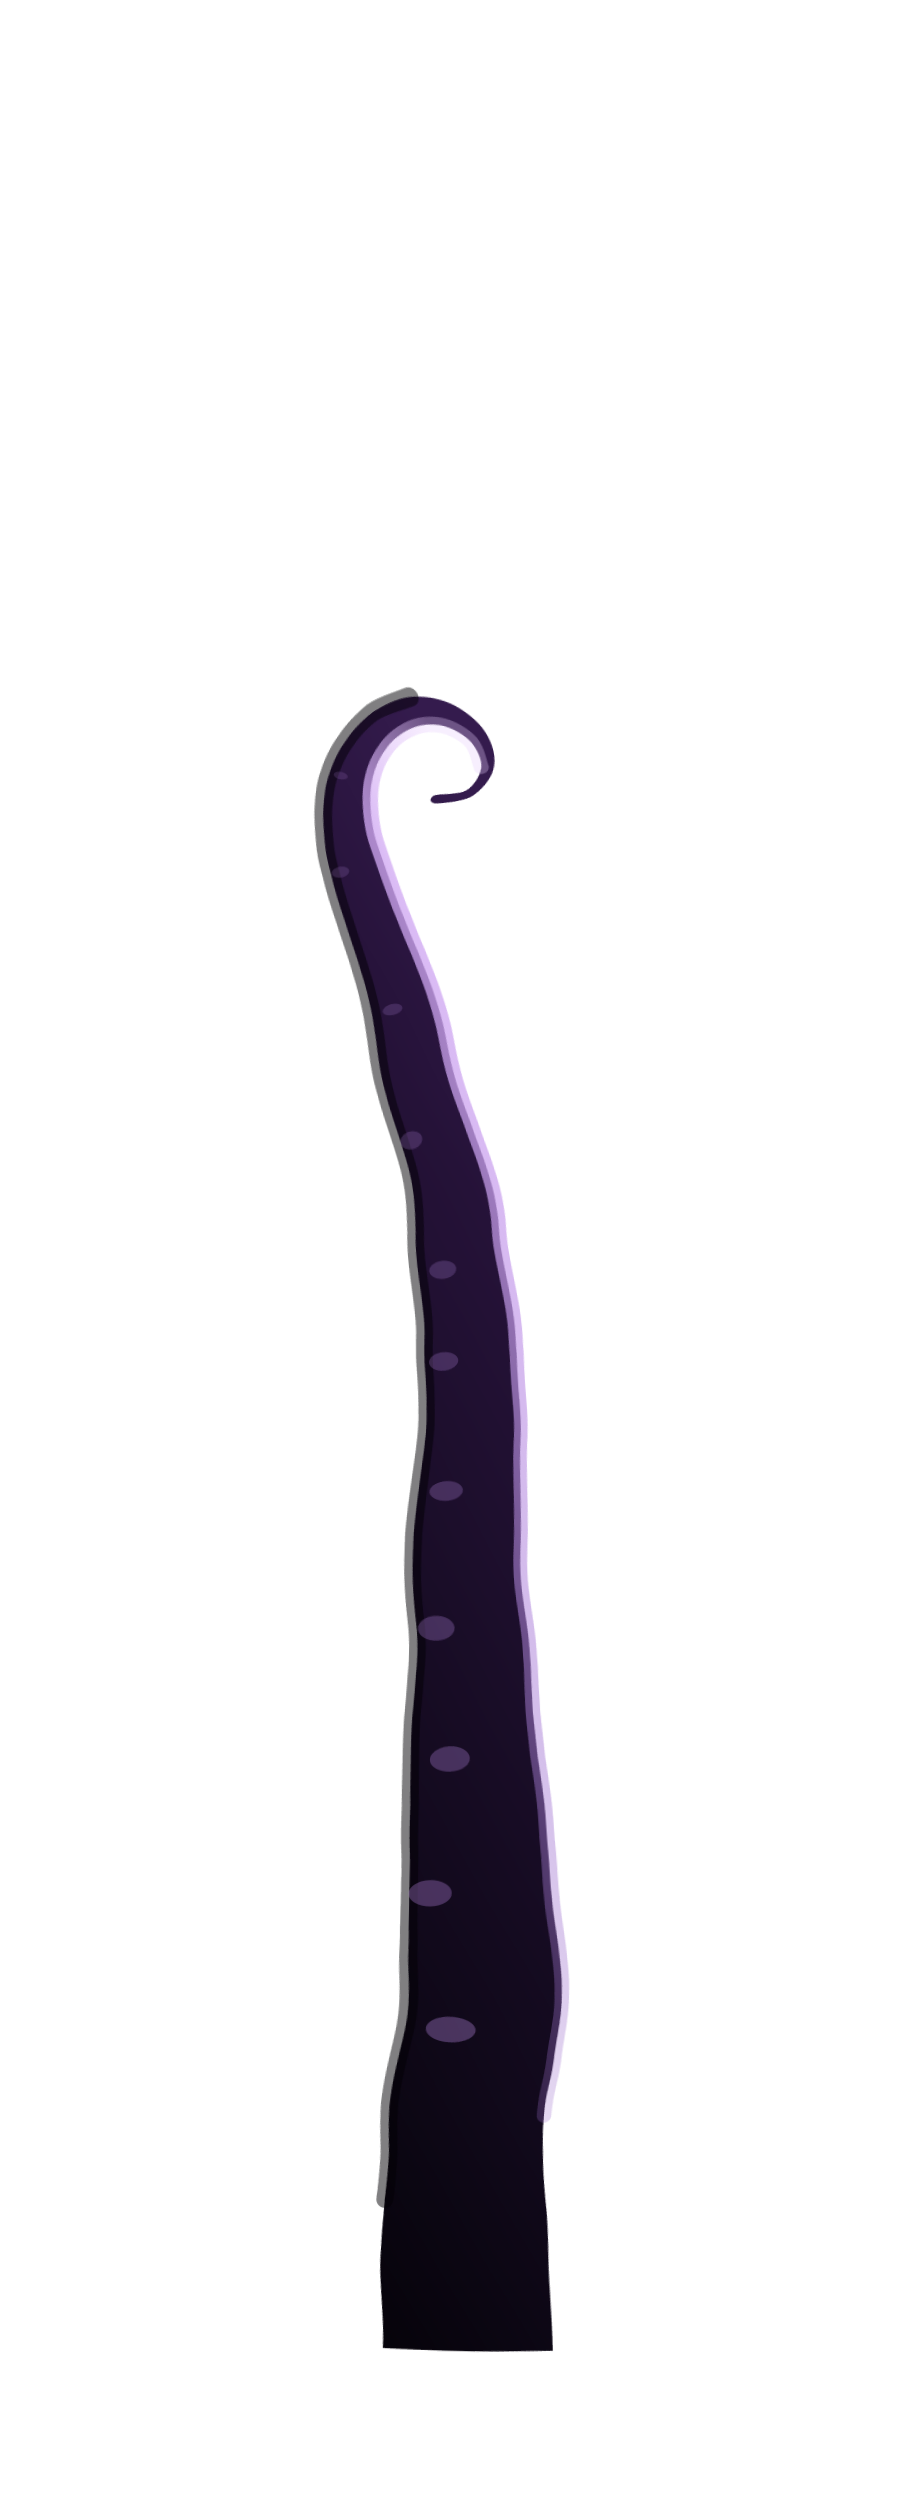
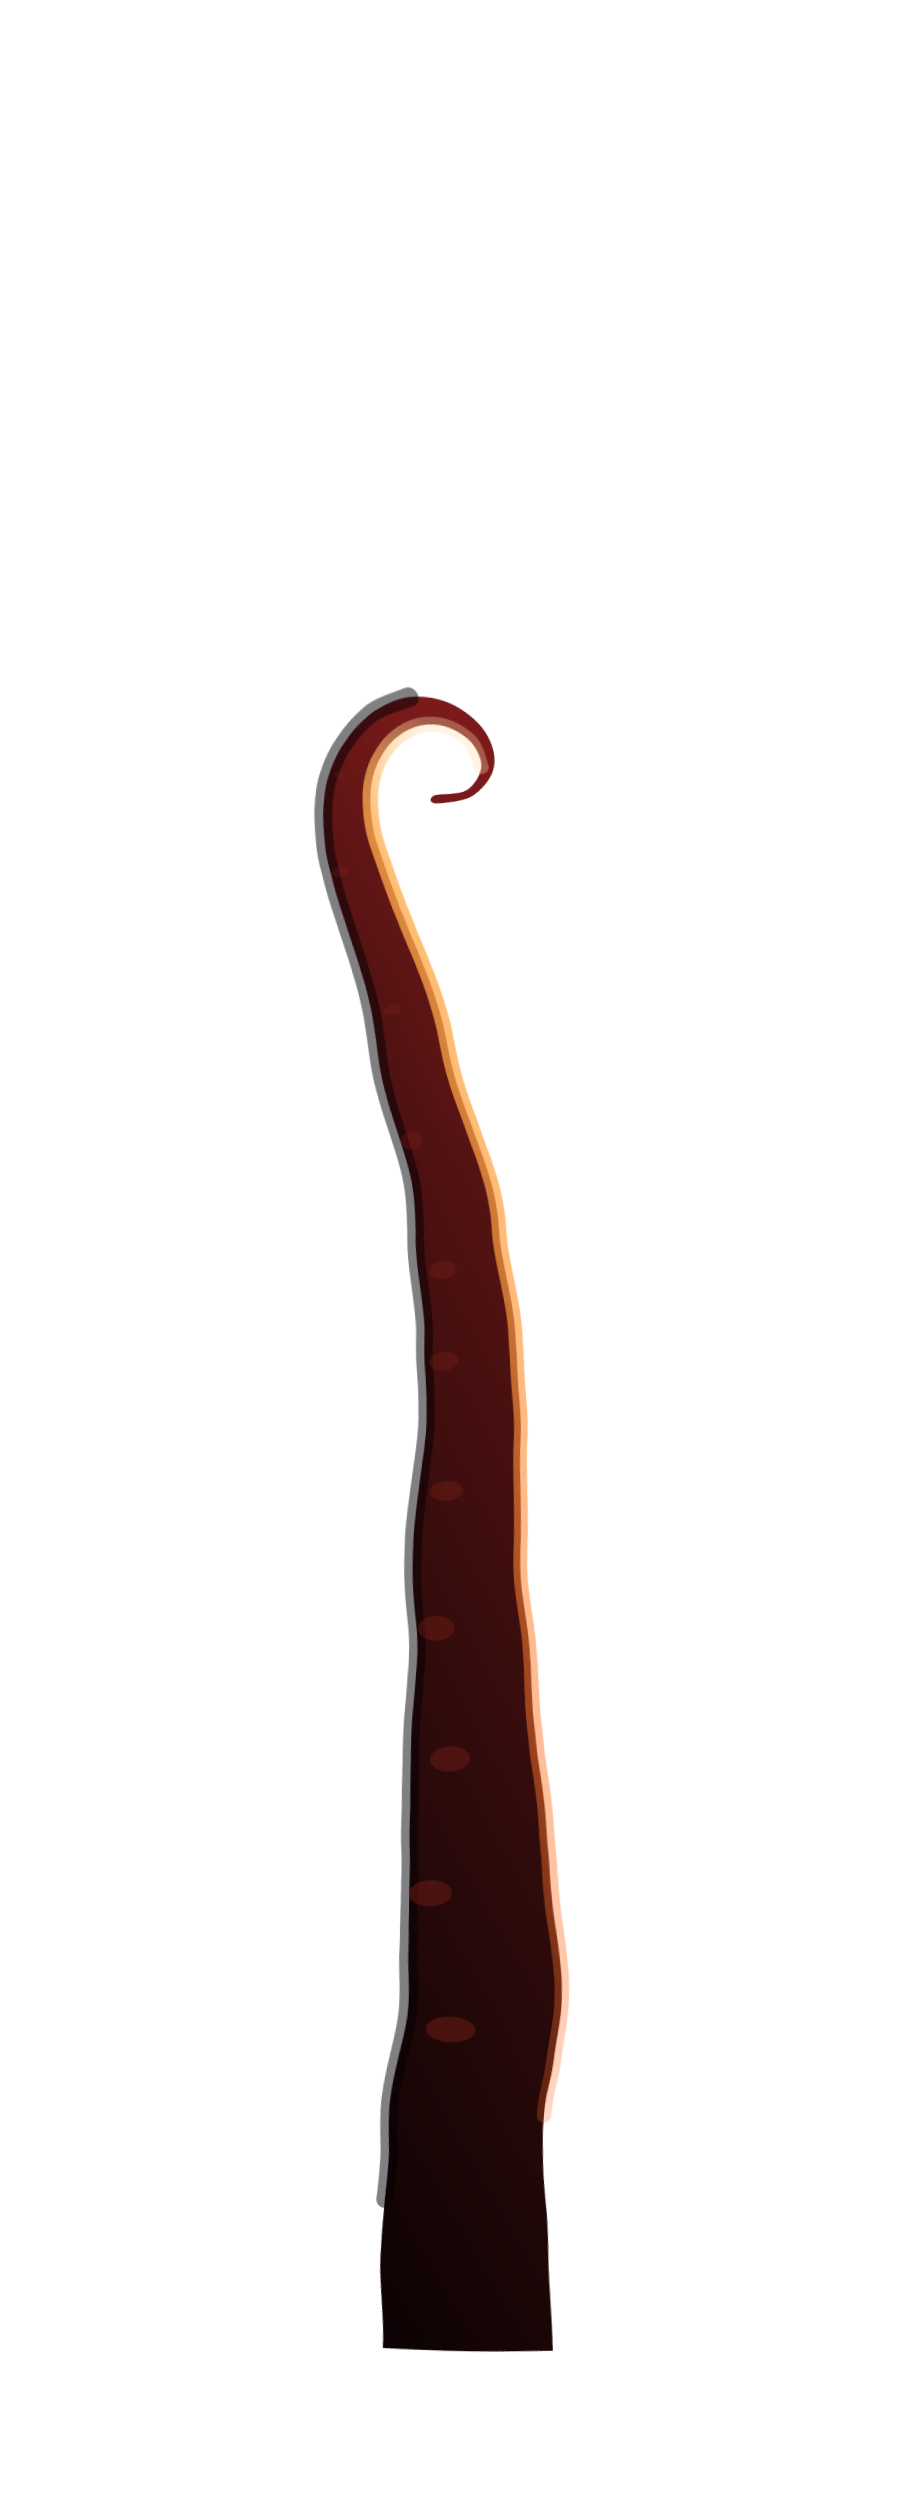
<svg xmlns="http://www.w3.org/2000/svg" viewBox="0 0 140 380">
  <defs>
    <linearGradient id="b" x1="0.1" y1="1" x2="0.35" y2="0">
-       <stop offset="0" stop-color="#050309" />
-       <stop offset="0.42" stop-color="#150b21" />
-       <stop offset="0.78" stop-color="#251238" />
-       <stop offset="1" stop-color="#341b4d" />
+       <stop offset="0" stop-color="#0a0203" />
+       <stop offset="0.42" stop-color="#2c0a0a" />
+       <stop offset="0.78" stop-color="#521212" />
+       <stop offset="1" stop-color="#7a1a1a" />
    </linearGradient>
    <linearGradient id="r" x1="0" y1="1" x2="0.3" y2="0">
-       <stop offset="0" stop-color="#8c5abe" stop-opacity="0" />
-       <stop offset="0.5" stop-color="#a97fd6" stop-opacity="0.5" />
-       <stop offset="0.85" stop-color="#d0a8f2" stop-opacity="0.78" />
-       <stop offset="1" stop-color="#e8cdfd" stop-opacity="0.32" />
+       <stop offset="0" stop-color="#ff5a1e" stop-opacity="0" />
+       <stop offset="0.5" stop-color="#ff7a2e" stop-opacity="0.5" />
+       <stop offset="0.85" stop-color="#ffab4a" stop-opacity="0.78" />
+       <stop offset="1" stop-color="#ffe0b0" stop-opacity="0.32" />
    </linearGradient>
    <filter id="f" x="-25%" y="-10%" width="150%" height="120%">
      <feTurbulence type="fractalNoise" seed="3" baseFrequency="0.013 0.032" numOctaves="2" result="n" />
      <feDisplacementMap in="SourceGraphic" in2="n" scale="6" />
    </filter>
  </defs>
  <g filter="url(#f)">
    <path d="M57,355.7C57.1,354.5 57.2,351 57.4,348.7C57.6,346.3 57.8,343.9 58.1,341.6C58.3,339.2 58.6,336.9 58.8,334.6C59.1,332.3 59.4,330.1 59.7,327.8C59.9,325.6 60.2,323.4 60.4,321.1C60.7,318.9 60.9,316.7 61.1,314.5C61.3,312.4 61.5,310.2 61.7,308C61.9,305.8 62,303.6 62.1,301.4C62.2,299.2 62.3,297 62.4,294.8C62.4,292.6 62.5,290.4 62.5,288.2C62.5,286 62.6,283.7 62.6,281.5C62.6,279.2 62.6,277 62.6,274.7C62.5,272.4 62.5,270.1 62.5,267.9C62.5,265.6 62.5,263.3 62.5,261C62.6,258.7 62.6,256.4 62.6,254.1C62.7,251.8 62.7,249.4 62.8,247.1C62.8,244.8 62.9,242.5 63,240.3C63.1,238 63.2,235.7 63.2,233.4C63.3,231.1 63.4,228.9 63.5,226.6C63.6,224.3 63.7,222.1 63.8,219.8C63.8,217.6 63.9,215.4 63.9,213.2C64,210.9 64,208.7 63.9,206.5C63.9,204.3 63.9,202.1 63.8,199.9C63.7,197.7 63.6,195.5 63.4,193.3C63.2,191.2 63,189 62.8,186.8C62.5,184.6 62.2,182.4 61.9,180.3C61.6,178.1 61.2,175.9 60.8,173.7C60.4,171.5 59.9,169.4 59.5,167.2C59,165 58.5,162.8 58,160.6C57.5,158.4 56.9,156.3 56.4,154.1C55.8,151.9 55.3,149.7 54.7,147.5C54.2,145.2 53.6,143 53.1,140.8C52.5,138.6 51.9,136.1 51.5,134.1C51,132.1 50.7,130.8 50.5,129C50.3,127.3 50,125.5 50,123.6C50,121.8 50.1,119.8 50.6,118C51,116.2 51.7,114.2 52.7,112.6C53.6,110.9 55,109.3 56.5,108.1C58.1,107 60.1,106 62,105.7C63.9,105.4 66.1,105.6 67.9,106.3C69.6,107 71.5,108.4 72.4,109.9C73.4,111.5 73.9,113.8 73.6,115.5C73.4,117.2 72.2,119.3 71,120.4C69.7,121.4 66.9,121.8 66,121.9C65.1,121.9 64.9,121 65.6,120.5C66.3,120.1 69.1,120.2 70.1,119.3C71.1,118.4 71.7,116.6 71.8,115.3C71.8,114 71.1,112.5 70.3,111.5C69.4,110.5 68,109.8 66.8,109.5C65.6,109.2 64.1,109.3 62.9,109.7C61.7,110.1 60.5,110.9 59.6,111.8C58.7,112.7 58,113.9 57.5,115.1C57,116.3 56.7,117.7 56.6,119.1C56.5,120.4 56.6,121.8 56.8,123.2C57,124.7 57.3,126.1 57.7,127.6C58.1,129 58.6,130.2 59.2,132C59.8,133.8 60.6,136.3 61.3,138.4C62.1,140.5 62.8,142.7 63.6,144.8C64.3,147 65.1,149.1 65.8,151.3C66.5,153.4 67.3,155.6 68,157.8C68.7,160 69.4,162.2 70.1,164.4C70.8,166.6 71.5,168.9 72.1,171.1C72.7,173.4 73.3,175.6 73.8,177.9C74.4,180.2 74.9,182.5 75.4,184.8C75.8,187.1 76.2,189.4 76.6,191.7C77,194.1 77.3,196.4 77.6,198.7C77.9,201.1 78.1,203.4 78.4,205.7C78.6,208.1 78.7,210.4 78.9,212.7C79.1,215.1 79.2,217.4 79.3,219.7C79.4,222 79.5,224.3 79.6,226.6C79.7,228.9 79.8,231.1 79.9,233.4C80,235.7 80,237.9 80.1,240.2C80.2,242.4 80.4,244.7 80.5,246.9C80.6,249.2 80.7,251.4 80.9,253.6C81,255.9 81.2,258.1 81.3,260.4C81.5,262.6 81.7,264.8 81.8,267.1C82,269.4 82.2,271.6 82.4,273.9C82.6,276.2 82.7,278.4 82.9,280.7C83.1,283 83.2,285.3 83.4,287.7C83.5,290 83.7,292.3 83.8,294.6C83.9,297 84,299.3 84,301.7C84.1,304 84.1,306.4 84.1,308.8C84.1,311.1 84.1,313.5 84.1,315.8C84,318.2 83.9,320.5 83.9,322.8C83.8,325.1 83.7,327.5 83.6,329.7C83.5,332 83.3,334.3 83.3,336.5C83.2,338.8 83.1,341 83,343.2C82.9,345.4 82.9,347.5 82.9,349.7C82.9,351.9 83,355.2 83,356.3Z" fill="url(#b)" />
    <path d="M58.8,334.6C59,333.5 59.4,330.1 59.7,327.8C59.9,325.6 60.2,323.4 60.4,321.1C60.7,318.9 60.9,316.7 61.1,314.5C61.3,312.4 61.5,310.2 61.7,308C61.9,305.8 62,303.6 62.1,301.4C62.2,299.2 62.3,297 62.4,294.8C62.4,292.6 62.5,290.4 62.5,288.2C62.5,286 62.6,283.7 62.6,281.5C62.6,279.2 62.6,277 62.6,274.7C62.5,272.4 62.5,270.1 62.5,267.9C62.5,265.6 62.5,263.3 62.5,261C62.6,258.7 62.6,256.4 62.6,254.1C62.7,251.8 62.7,249.4 62.8,247.1C62.8,244.8 62.9,242.5 63,240.3C63.1,238 63.2,235.7 63.2,233.4C63.3,231.1 63.4,228.9 63.5,226.6C63.6,224.3 63.7,222.1 63.8,219.8C63.8,217.6 63.9,215.4 63.9,213.2C64,210.9 64,208.7 63.9,206.5C63.9,204.3 63.9,202.1 63.8,199.9C63.7,197.7 63.6,195.5 63.4,193.3C63.2,191.2 63,189 62.8,186.8C62.5,184.6 62.2,182.4 61.9,180.3C61.6,178.1 61.2,175.9 60.8,173.7C60.4,171.5 59.9,169.4 59.5,167.2C59,165 58.5,162.8 58,160.6C57.5,158.4 56.9,156.3 56.4,154.1C55.8,151.9 55.3,149.7 54.7,147.5C54.2,145.2 53.6,143 53.1,140.8C52.5,138.6 51.9,136.1 51.5,134.1C51,132.1 50.7,130.8 50.5,129C50.3,127.3 50,125.5 50,123.6C50,121.8 50.1,119.8 50.6,118C51,116.2 51.7,114.2 52.7,112.6C53.6,110.9 55,109.3 56.5,108.1C58.1,107 61.1,106.1 62,105.7" fill="none" stroke="rgba(2,1,5,0.5)" stroke-width="2.6" stroke-linecap="round" />
    <path d="M83.9,322.8C83.9,321.7 84,318.2 84.1,315.8C84.1,313.5 84.1,311.1 84.1,308.8C84.1,306.4 84.1,304 84,301.7C84,299.3 83.9,297 83.8,294.6C83.7,292.3 83.5,290 83.4,287.7C83.2,285.3 83.1,283 82.9,280.7C82.7,278.4 82.6,276.2 82.4,273.9C82.2,271.6 82,269.4 81.8,267.1C81.7,264.8 81.5,262.6 81.3,260.4C81.2,258.1 81,255.9 80.9,253.6C80.7,251.4 80.6,249.2 80.5,246.9C80.4,244.7 80.2,242.4 80.1,240.2C80,237.9 80,235.7 79.9,233.4C79.8,231.1 79.7,228.9 79.6,226.6C79.5,224.3 79.4,222 79.3,219.7C79.2,217.4 79.1,215.1 78.9,212.7C78.7,210.4 78.6,208.1 78.4,205.7C78.1,203.4 77.9,201.1 77.6,198.7C77.3,196.4 77,194.1 76.6,191.7C76.2,189.4 75.8,187.1 75.4,184.8C74.9,182.5 74.4,180.2 73.8,177.9C73.3,175.6 72.7,173.4 72.1,171.1C71.5,168.9 70.8,166.6 70.1,164.4C69.4,162.2 68.7,160 68,157.8C67.3,155.6 66.5,153.4 65.8,151.3C65.1,149.1 64.3,147 63.6,144.8C62.8,142.7 62.1,140.5 61.3,138.4C60.6,136.3 59.8,133.8 59.2,132C58.6,130.2 58.1,129 57.7,127.6C57.3,126.1 57,124.7 56.8,123.2C56.6,121.8 56.5,120.4 56.6,119.1C56.7,117.7 57,116.3 57.5,115.1C58,113.9 58.7,112.7 59.6,111.8C60.5,110.9 61.7,110.1 62.9,109.7C64.1,109.3 65.6,109.2 66.8,109.5C68,109.8 69.4,110.5 70.3,111.5C71.1,112.5 71.5,114.7 71.8,115.3" fill="none" stroke="url(#r)" stroke-width="2.2" stroke-linecap="round" />
-     <g fill="#a87bd0">
+     <g fill="#8a2419">
      <ellipse cx="68.2" cy="308.2" rx="3.6" ry="2.2" opacity="0.38" transform="rotate(-178 68.2 308.2)" />
      <ellipse cx="65.7" cy="288.1" rx="3.3" ry="2" opacity="0.36" transform="rotate(179 65.7 288.1)" />
      <ellipse cx="68.6" cy="267.6" rx="3.1" ry="1.9" opacity="0.34" transform="rotate(178 68.6 267.6)" />
      <ellipse cx="65.9" cy="247.1" rx="2.9" ry="1.7" opacity="0.32" transform="rotate(179 65.9 247.1)" />
      <ellipse cx="67.8" cy="226.6" rx="2.6" ry="1.6" opacity="0.3" transform="rotate(180 67.8 226.6)" />
      <ellipse cx="66.9" cy="206.4" rx="2.3" ry="1.4" opacity="0.28" transform="rotate(177 66.9 206.4)" />
      <ellipse cx="67.2" cy="192.9" rx="2.1" ry="1.3" opacity="0.26" transform="rotate(173 67.2 192.9)" />
      <ellipse cx="62.5" cy="173.3" rx="1.8" ry="1.1" opacity="0.25" transform="rotate(167 62.5 173.3)" />
      <ellipse cx="59.4" cy="153.2" rx="1.5" ry="0.9" opacity="0.23" transform="rotate(164 59.4 153.2)" />
      <ellipse cx="52.9" cy="133.7" rx="1.3" ry="0.8" opacity="0.21" transform="rotate(165 52.9 133.7)" />
      <ellipse cx="52.2" cy="118.3" rx="1" ry="0.6" opacity="0.19" transform="rotate(-170 52.2 118.3)" />
    </g>
  </g>
</svg>
